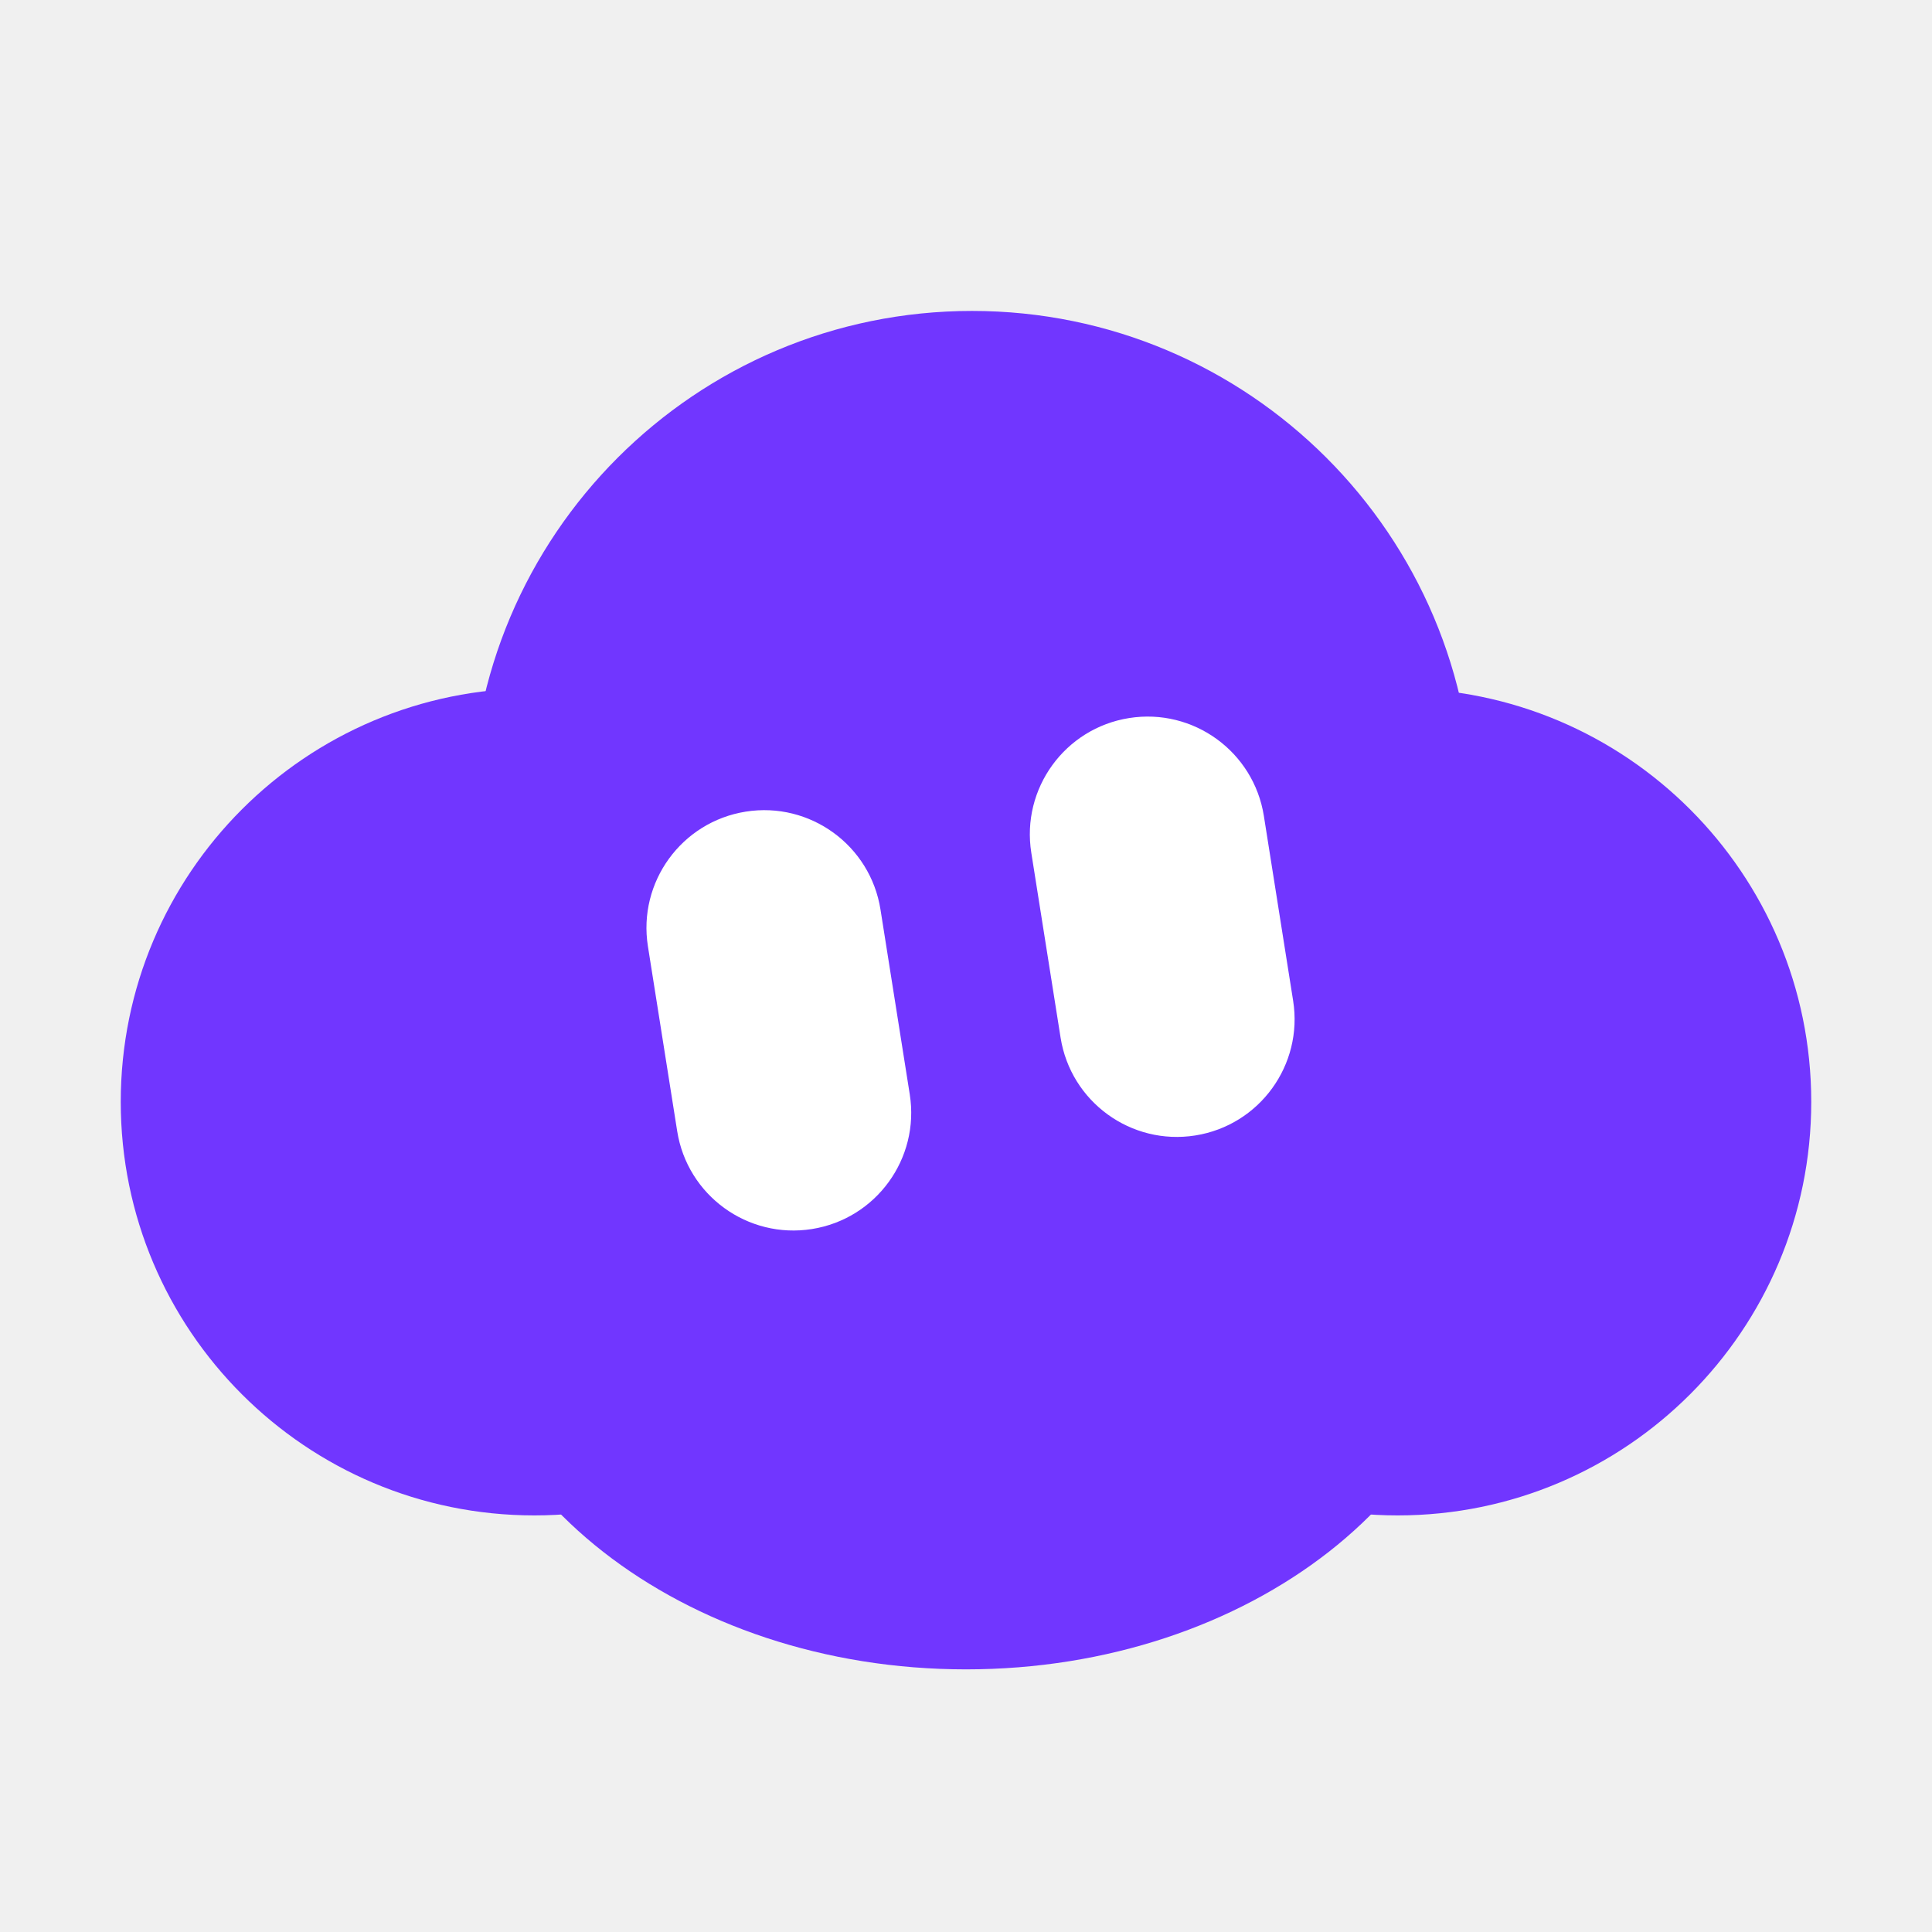
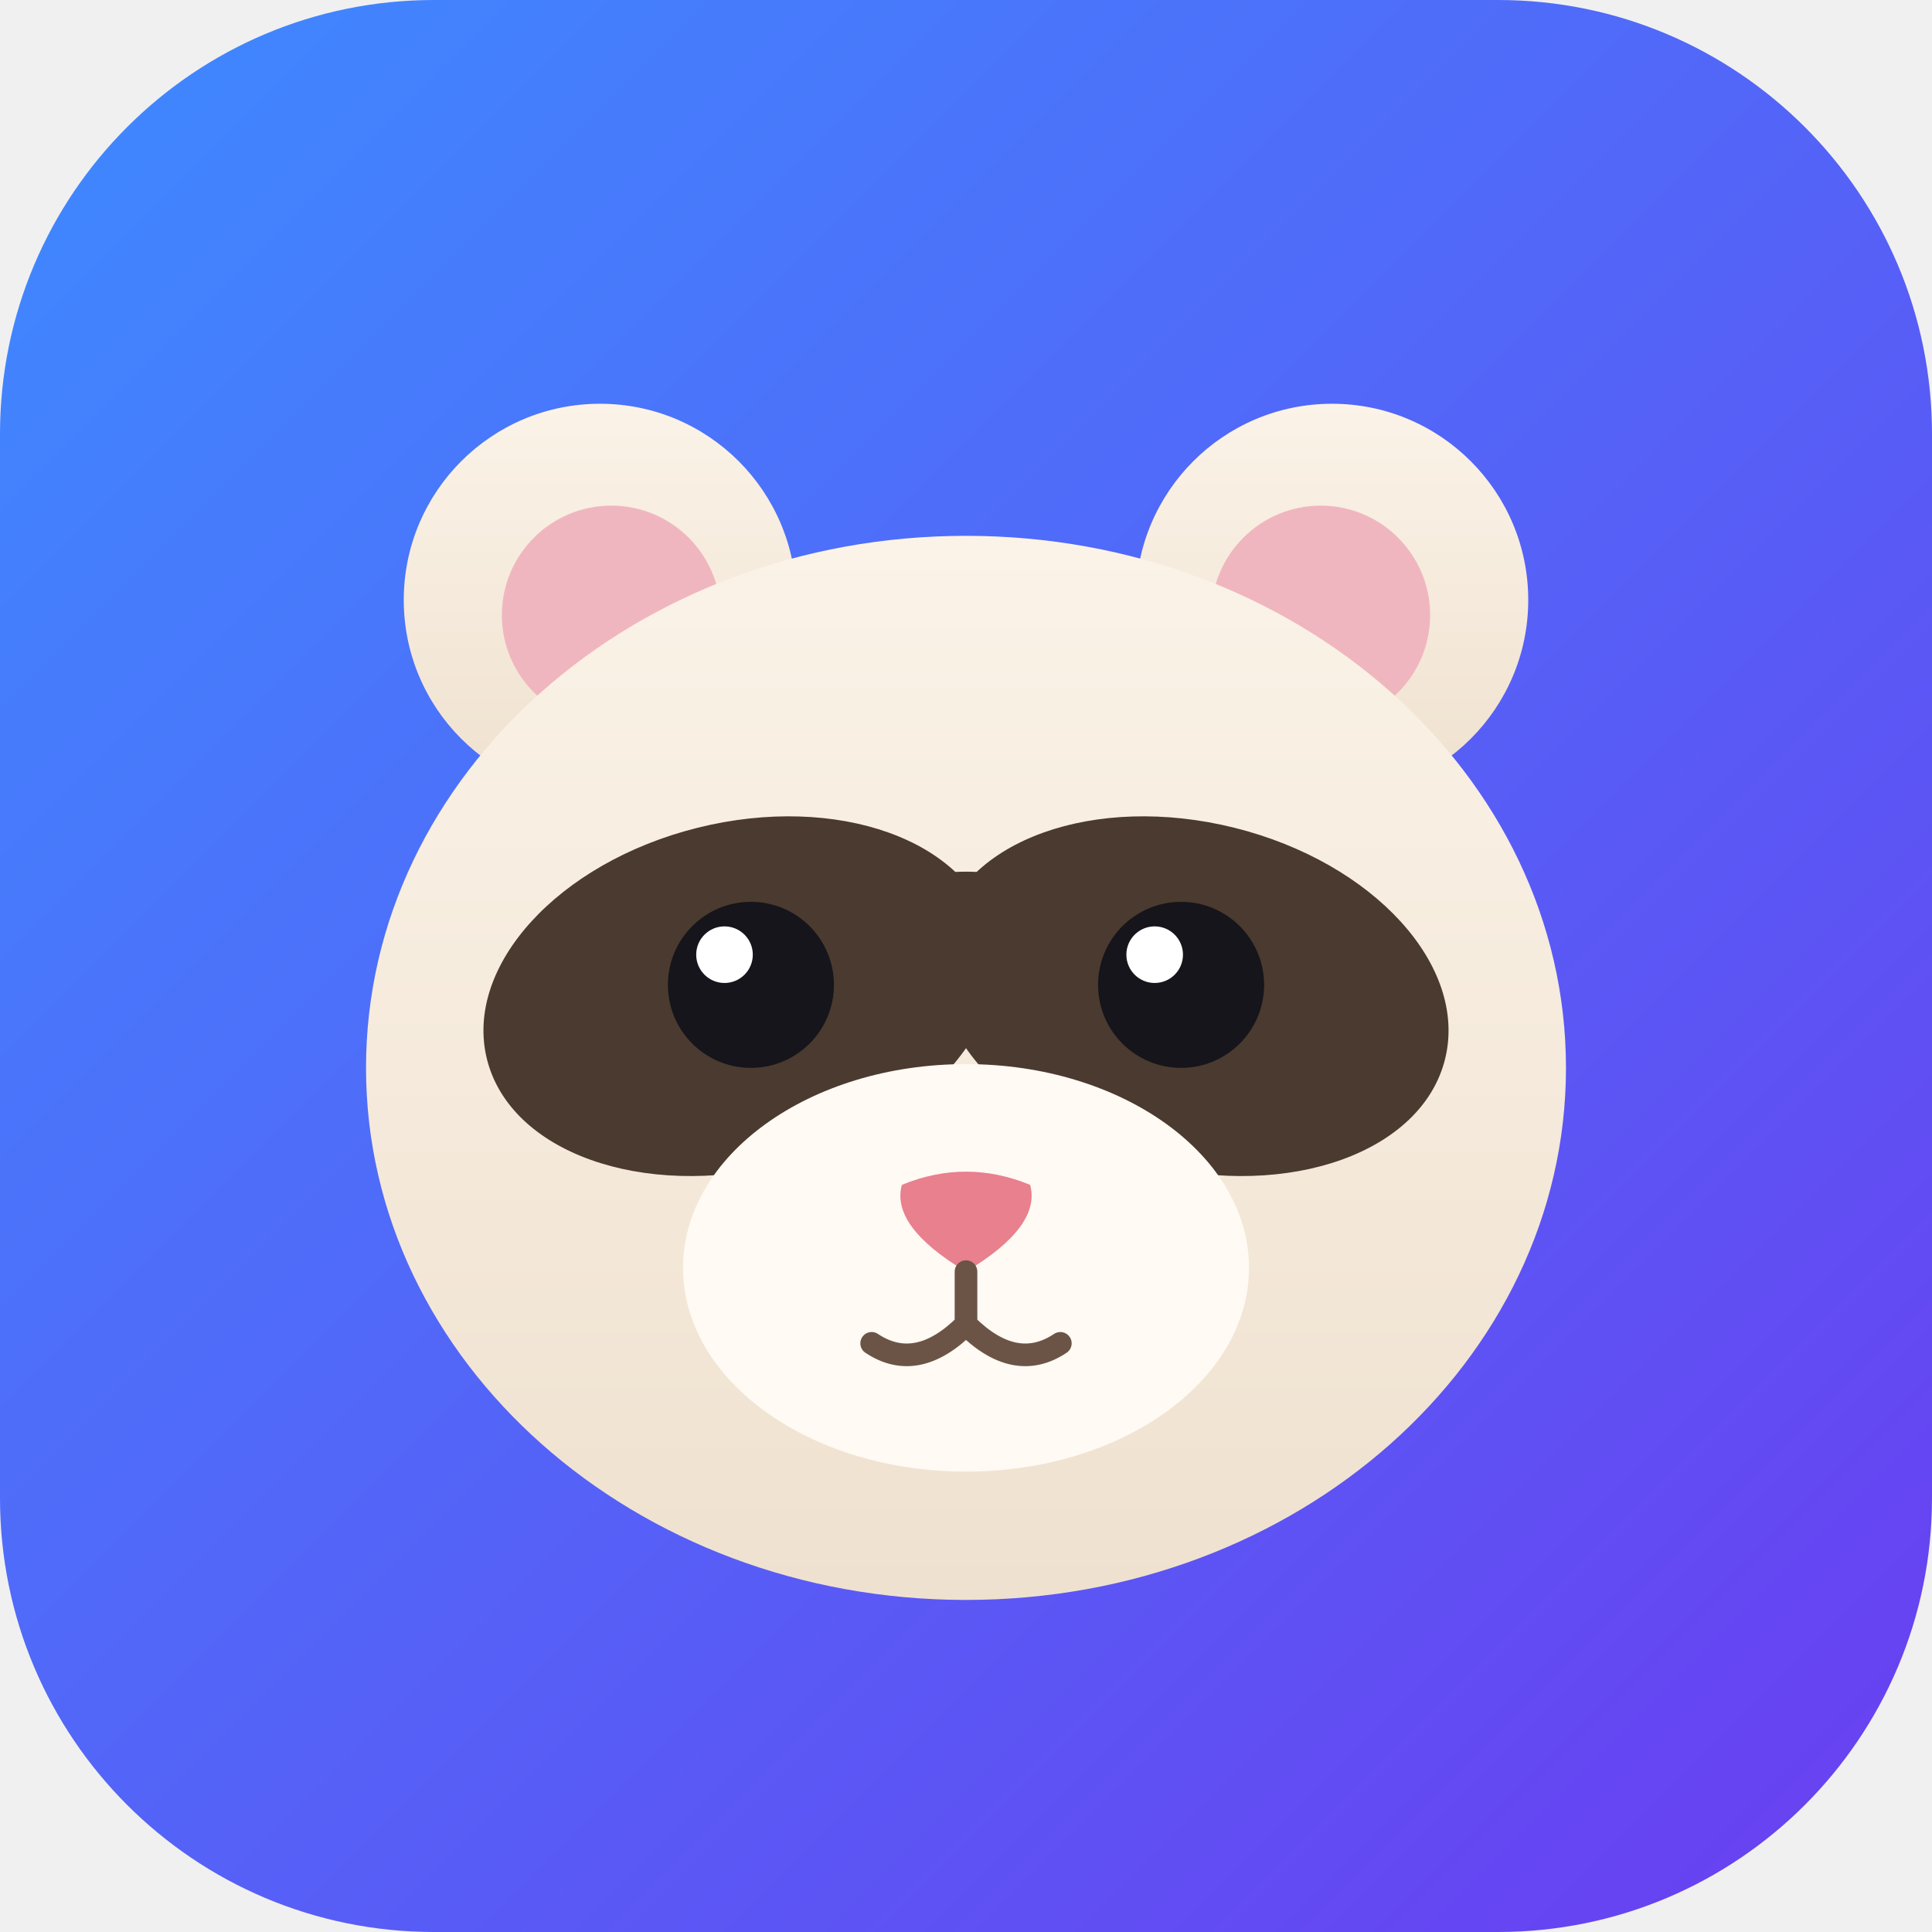
- <svg xmlns="http://www.w3.org/2000/svg" width="1024" height="1024" viewBox="0 0 64 64">
-   <g fill="#7136ff">
-     <circle cx="32.2" cy="26.9" r="16.6" />
-     <circle cx="17.7" cy="36.5" r="13.7" />
-     <circle cx="46.3" cy="36.5" r="13.7" />
-     <ellipse cx="32" cy="42" rx="17" ry="13.3" />
-   </g>
-   <g fill="#fff">
-     <rect x="21.9" y="26.8" width="7.8" height="14" rx="3.9" transform="rotate(-9 25.8 33.8)" />
-     <rect x="34.6" y="23.7" width="7.8" height="14" rx="3.9" transform="rotate(-9 38.5 30.7)" />
-   </g>
+ <svg xmlns="http://www.w3.org/2000/svg" width="1024" height="1024" viewBox="0 0 1024 1024">
+   <defs>
+     <linearGradient id="fond" x1="0" y1="0" x2="1" y2="1">
+       <stop offset="0" stop-color="#3d8bff" />
+       <stop offset="1" stop-color="#6a3df0" />
+     </linearGradient>
+     <linearGradient id="pelage" x1="0" y1="0" x2="0" y2="1">
+       <stop offset="0" stop-color="#fbf3e8" />
+       <stop offset="1" stop-color="#efe1cf" />
+     </linearGradient>
+   </defs>
+   <rect width="1024" height="1024" rx="230" fill="url(#fond)" />
+   <circle cx="318" cy="318" r="104" fill="url(#pelage)" />
+   <circle cx="706" cy="318" r="104" fill="url(#pelage)" />
+   <circle cx="324" cy="326" r="58" fill="#f0b6bf" />
+   <circle cx="700" cy="326" r="58" fill="#f0b6bf" />
+   <ellipse cx="512" cy="566" rx="318" ry="282" fill="url(#pelage)" />
+   <ellipse cx="392" cy="528" rx="138" ry="92" fill="#4b3a2f" transform="rotate(-14 392 528)" />
+   <ellipse cx="632" cy="528" rx="138" ry="92" fill="#4b3a2f" transform="rotate(14 632 528)" />
+   <ellipse cx="512" cy="508" rx="70" ry="46" fill="#4b3a2f" />
+   <circle cx="398" cy="522" r="44" fill="#15151b" />
+   <circle cx="626" cy="522" r="44" fill="#15151b" />
+   <circle cx="384" cy="506" r="15" fill="#fff" />
+   <circle cx="612" cy="506" r="15" fill="#fff" />
+   <ellipse cx="512" cy="672" rx="150" ry="108" fill="#fffaf3" />
+   <path d="M478 628 Q512 614 546 628 Q552 650 512 674 Q472 650 478 628 Z" fill="#e8808e" />
+   <path d="M512 674 L512 702 M512 702 Q486 728 462 712 M512 702 Q538 728 562 712" fill="none" stroke="#6b5446" stroke-width="12" stroke-linecap="round" />
</svg>
